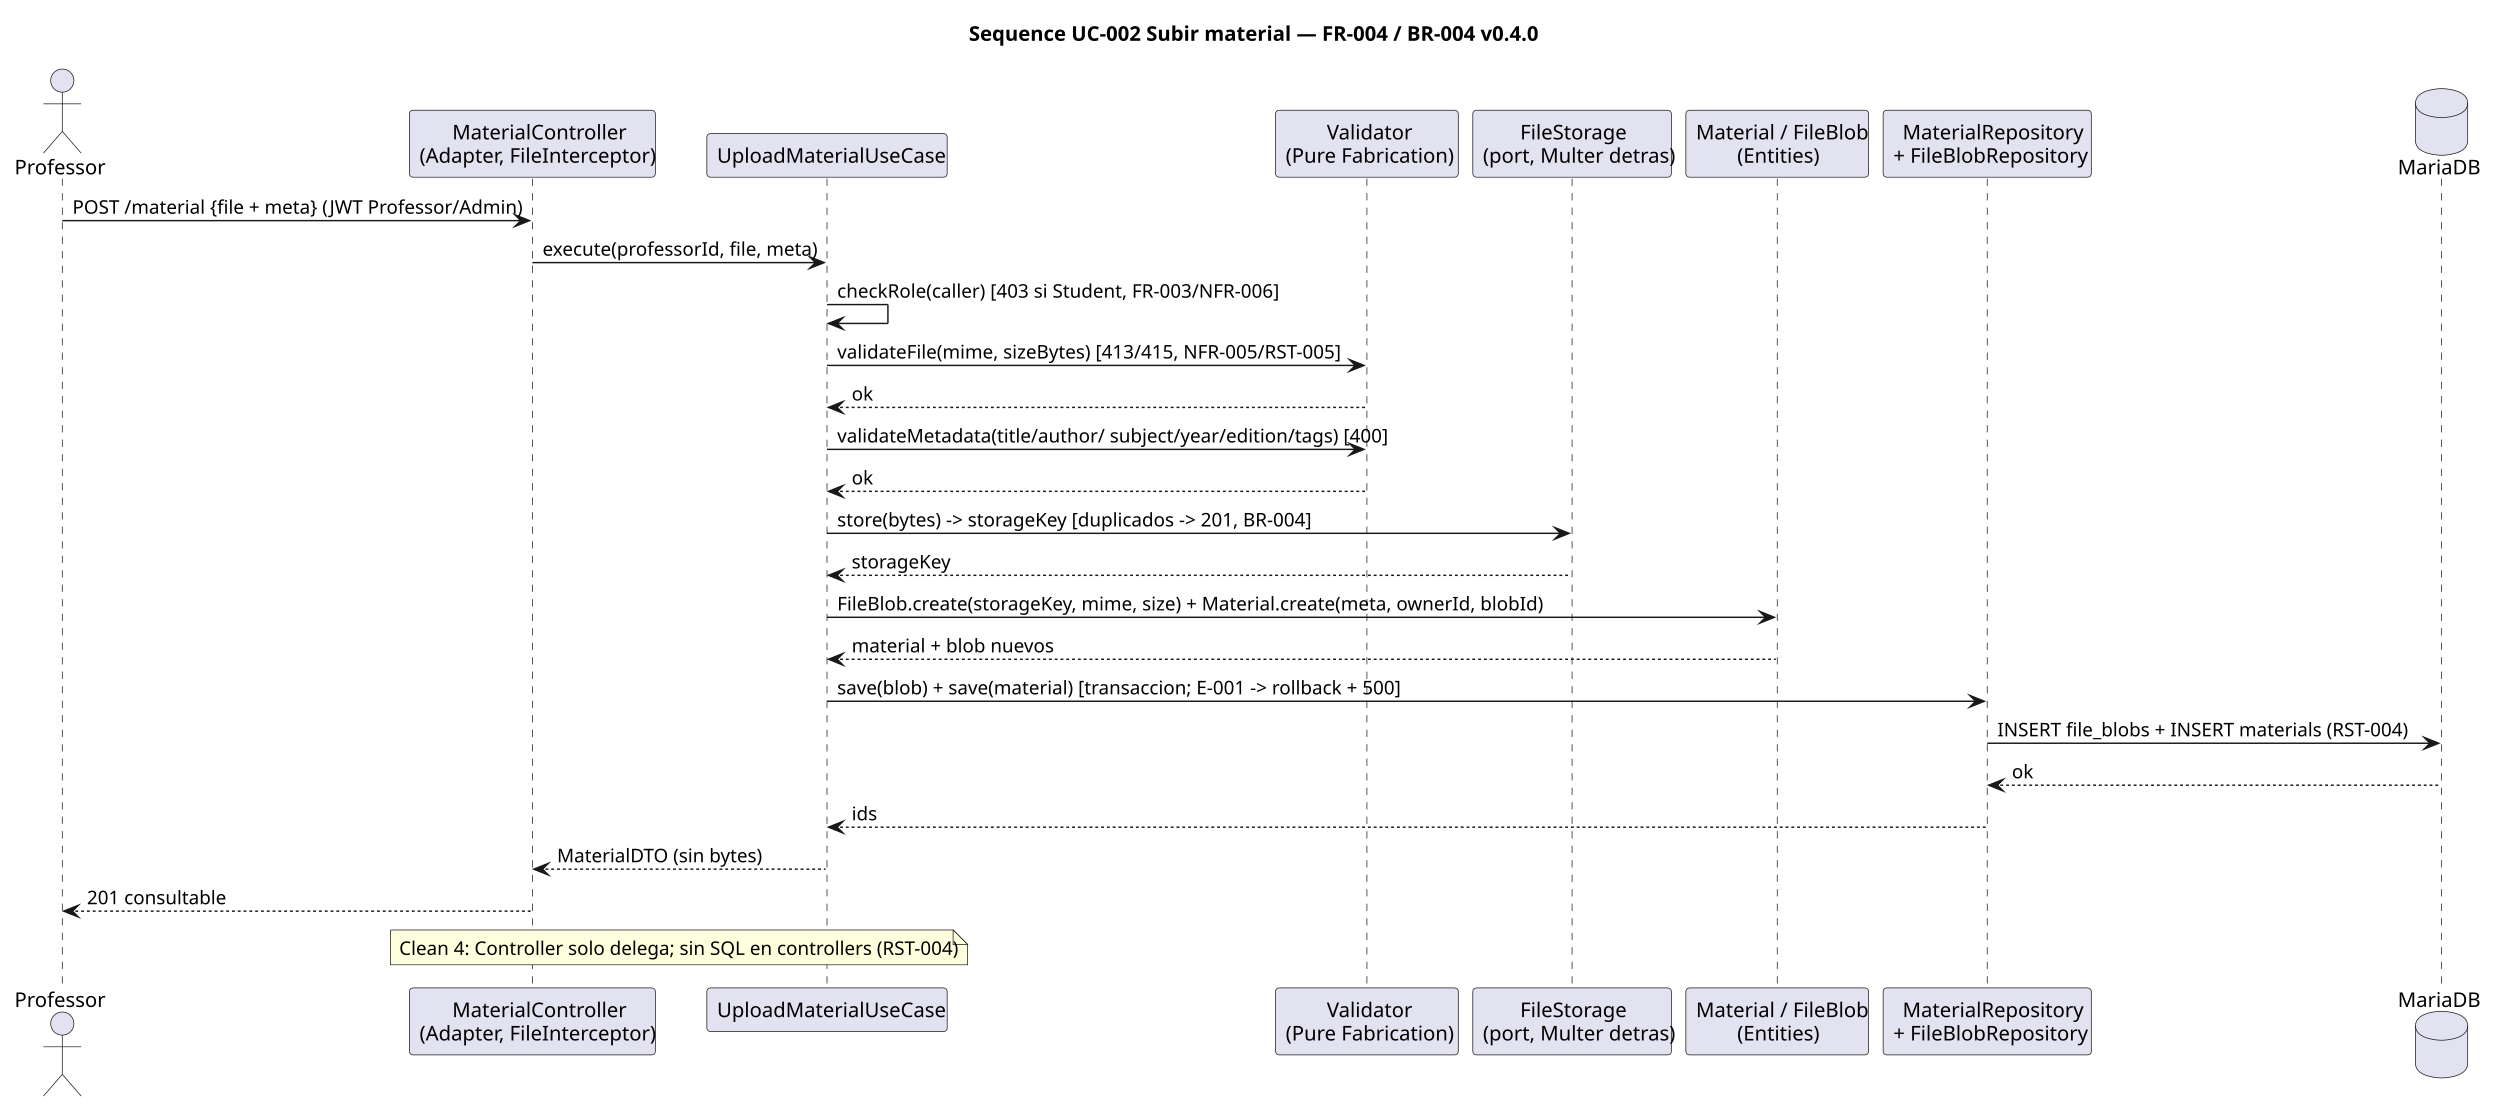
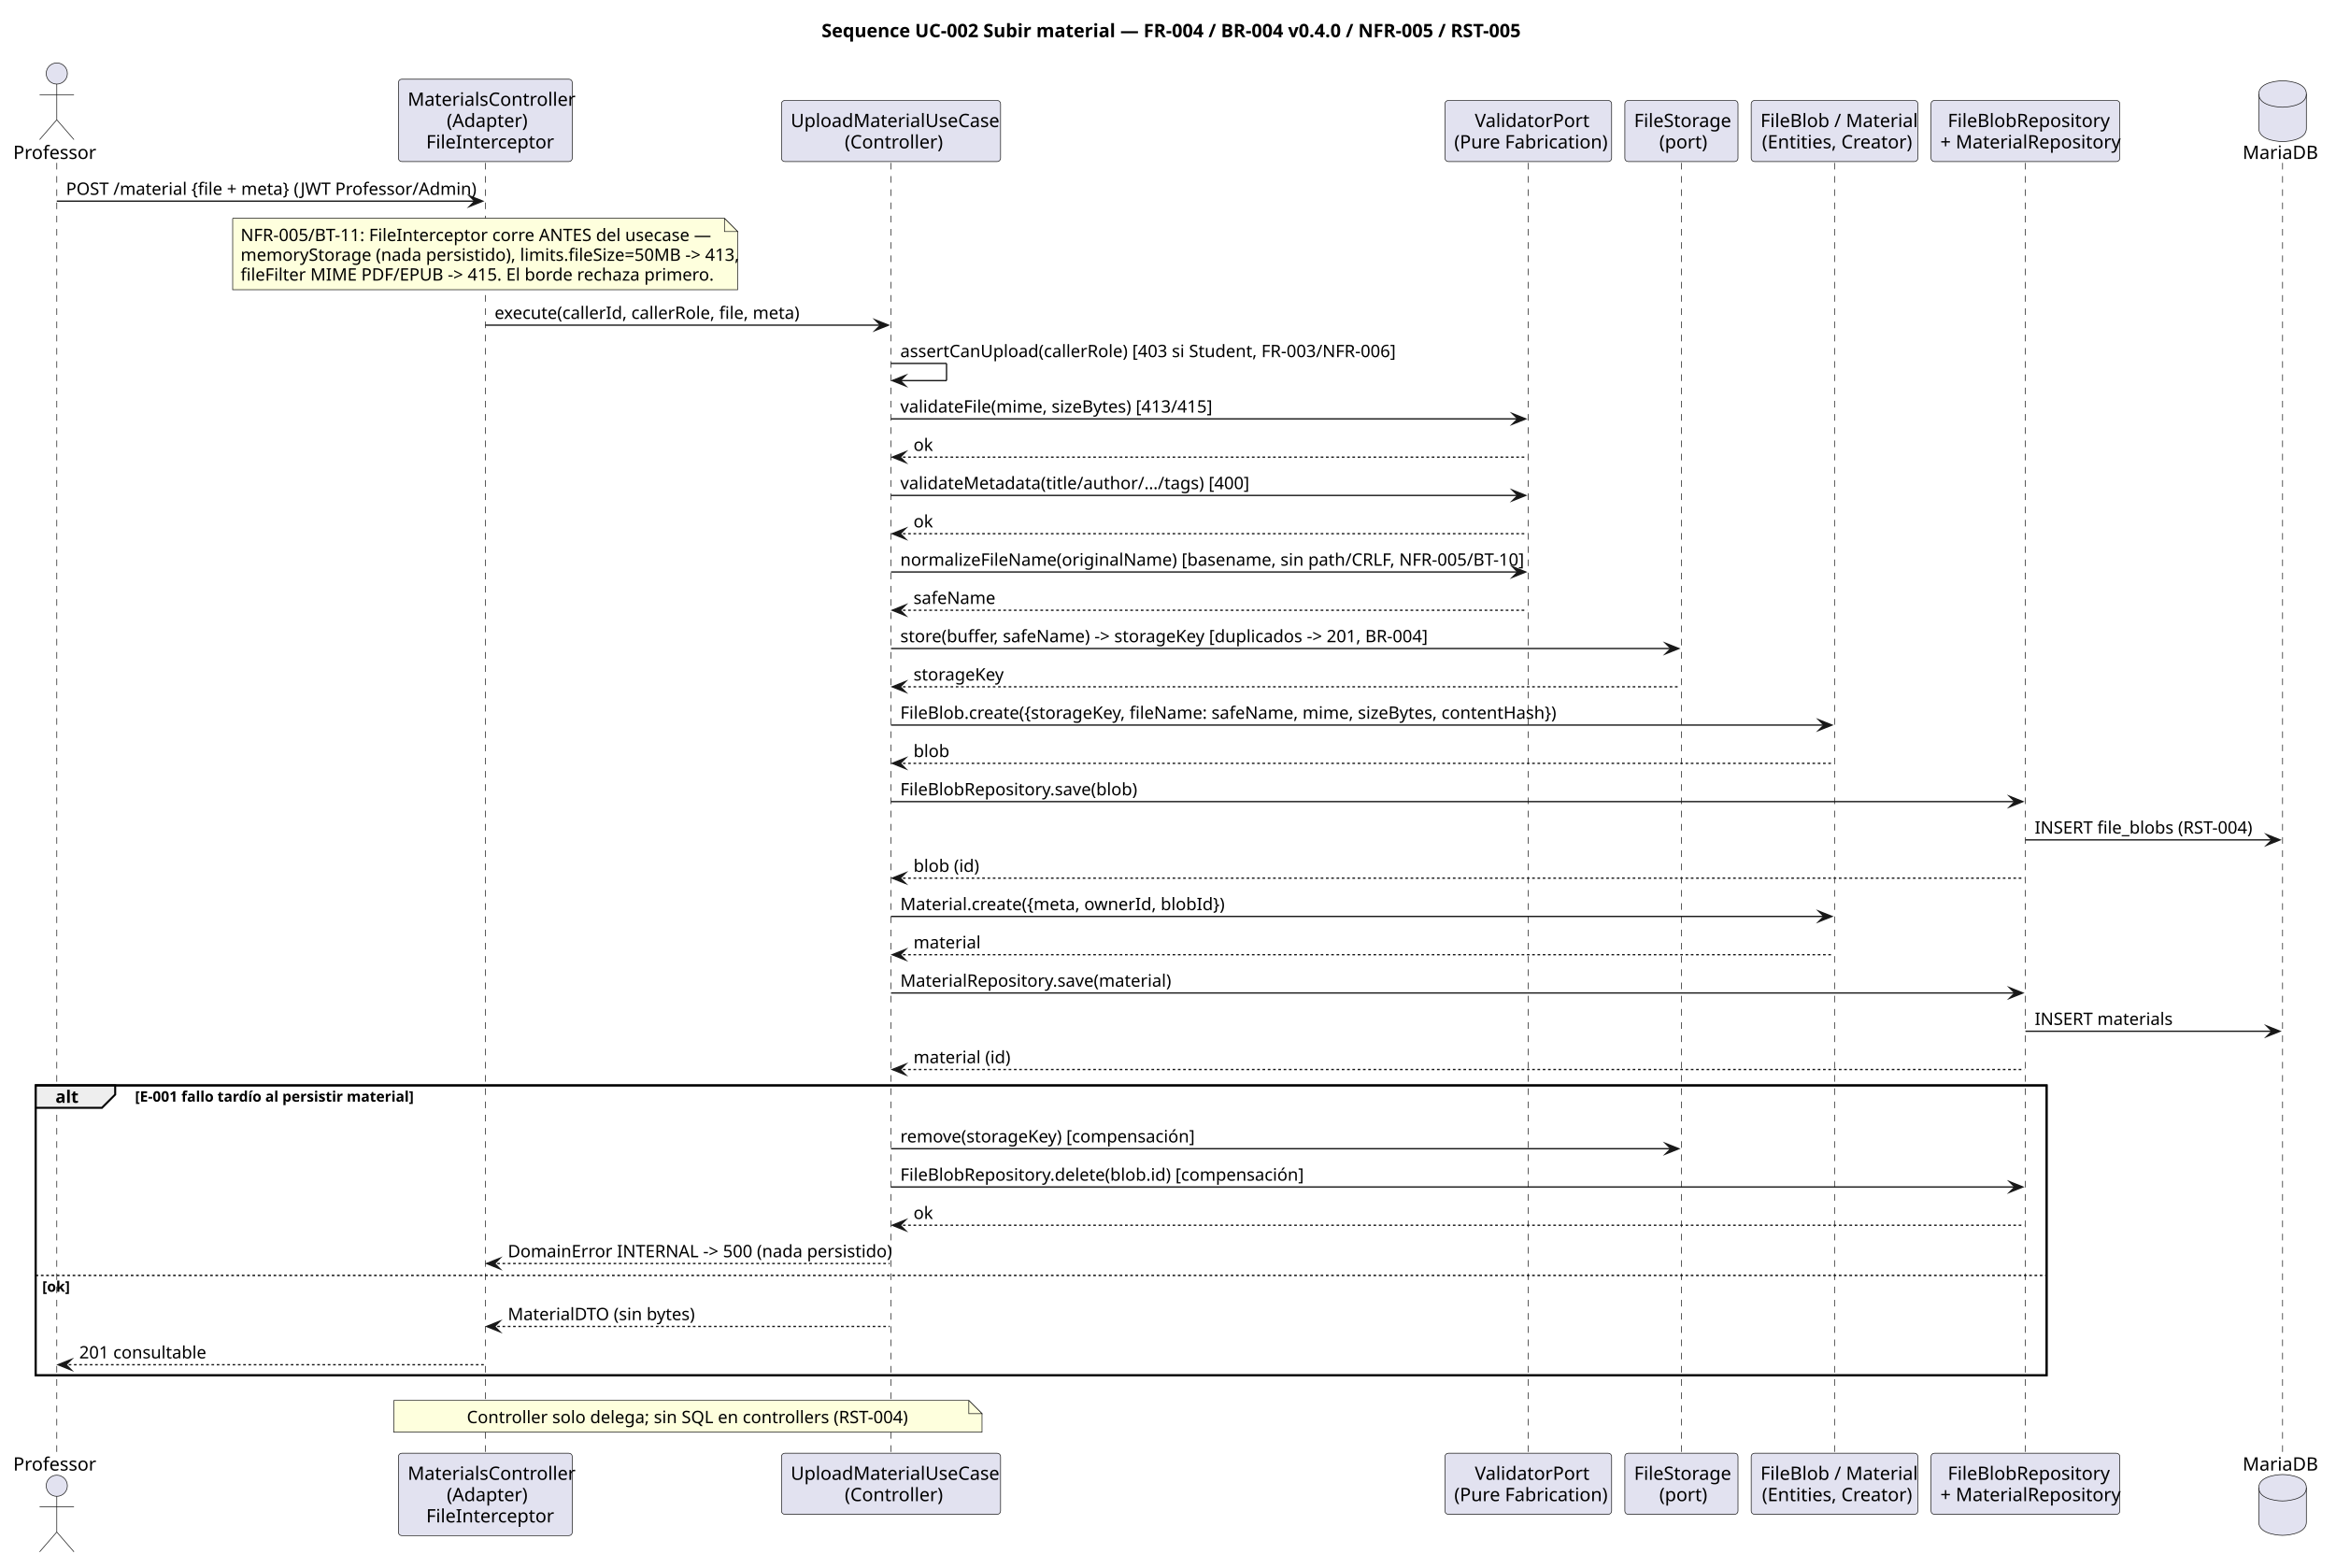
- <svg xmlns="http://www.w3.org/2000/svg" version="1.1" data-diagram-type="SEQUENCE" style="width:1724px;height:768px;background:#FFFFFF;" width="1724px" height="768px" viewBox="0 0 1724 768" zoomAndPan="magnify" preserveAspectRatio="none" contentStyleType="text/css">
+ <svg xmlns="http://www.w3.org/2000/svg" version="1.1" data-diagram-type="SEQUENCE" style="width:1767px;height:1186px;background:#FFFFFF;" width="1767px" height="1186px" viewBox="0 0 1767 1186" zoomAndPan="magnify" preserveAspectRatio="none" contentStyleType="text/css">
  <defs />
  <g font-family="sans-serif" lengthAdjust="spacing">
    <g class="title" data-source-line="1">
-       <text x="668.122" y="28.132" fill="#000" font-size="14" textLength="386.709" font-weight="700">Sequence UC-002 Subir material — FR-004 / BR-004 v0.4.0</text>
+       <text x="621.474" y="28.132" fill="#000" font-size="14" textLength="522.86" font-weight="700">Sequence UC-002 Subir material — FR-004 / BR-004 v0.4.0 / NFR-005 / RST-005</text>
+     </g>
+     <rect x="26.955" y="820.967" width="1521.127" height="219.29" fill="none" style="stroke:#000;stroke-width:1.5;" />
+     <g>
+       <rect x="39.455" y="123.197" width="8" height="976.008" fill="#000" fill-opacity="0" />
+       <line x1="42.955" y1="123.197" x2="42.955" y2="1099.206" style="stroke:#181818;stroke-width:0.5;stroke-dasharray:5,5;" />
    </g>
    <g>
-       <rect x="39.455" y="123.197" width="8" height="558.077" fill="#000" fill-opacity="0" />
-       <line x1="42.955" y1="123.197" x2="42.955" y2="681.274" style="stroke:#181818;stroke-width:0.5;stroke-dasharray:5,5;" />
+       <rect x="363.623" y="123.197" width="8" height="976.008" fill="#000" fill-opacity="0" />
+       <line x1="367.123" y1="123.197" x2="367.123" y2="1099.206" style="stroke:#181818;stroke-width:0.5;stroke-dasharray:5,5;" />
    </g>
    <g>
-       <rect x="363.623" y="123.197" width="8" height="558.077" fill="#000" fill-opacity="0" />
-       <line x1="367.123" y1="123.197" x2="367.123" y2="681.274" style="stroke:#181818;stroke-width:0.5;stroke-dasharray:5,5;" />
+       <rect x="670.481" y="123.197" width="8" height="976.008" fill="#000" fill-opacity="0" />
+       <line x1="673.981" y1="123.197" x2="673.981" y2="1099.206" style="stroke:#181818;stroke-width:0.5;stroke-dasharray:5,5;" />
    </g>
    <g>
-       <rect x="566.811" y="123.197" width="8" height="558.077" fill="#000" fill-opacity="0" />
-       <line x1="570.311" y1="123.197" x2="570.311" y2="681.274" style="stroke:#181818;stroke-width:0.5;stroke-dasharray:5,5;" />
+       <rect x="1152.541" y="123.197" width="8" height="976.008" fill="#000" fill-opacity="0" />
+       <line x1="1156.041" y1="123.197" x2="1156.041" y2="1099.206" style="stroke:#181818;stroke-width:0.5;stroke-dasharray:5,5;" />
    </g>
    <g>
-       <rect x="939.126" y="123.197" width="8" height="558.077" fill="#000" fill-opacity="0" />
-       <line x1="942.626" y1="123.197" x2="942.626" y2="681.274" style="stroke:#181818;stroke-width:0.5;stroke-dasharray:5,5;" />
+       <rect x="1268.357" y="123.197" width="8" height="976.008" fill="#000" fill-opacity="0" />
+       <line x1="1271.857" y1="123.197" x2="1271.857" y2="1099.206" style="stroke:#181818;stroke-width:0.5;stroke-dasharray:5,5;" />
    </g>
    <g>
-       <rect x="1080.608" y="123.197" width="8" height="558.077" fill="#000" fill-opacity="0" />
-       <line x1="1084.108" y1="123.197" x2="1084.108" y2="681.274" style="stroke:#181818;stroke-width:0.5;stroke-dasharray:5,5;" />
+       <rect x="1384.174" y="123.197" width="8" height="976.008" fill="#000" fill-opacity="0" />
+       <line x1="1387.674" y1="123.197" x2="1387.674" y2="1099.206" style="stroke:#181818;stroke-width:0.5;stroke-dasharray:5,5;" />
    </g>
    <g>
-       <rect x="1222.091" y="123.197" width="8" height="558.077" fill="#000" fill-opacity="0" />
-       <line x1="1225.591" y1="123.197" x2="1225.591" y2="681.274" style="stroke:#181818;stroke-width:0.5;stroke-dasharray:5,5;" />
+       <rect x="1528.583" y="123.197" width="8" height="976.008" fill="#000" fill-opacity="0" />
+       <line x1="1532.083" y1="123.197" x2="1532.083" y2="1099.206" style="stroke:#181818;stroke-width:0.5;stroke-dasharray:5,5;" />
    </g>
    <g>
-       <rect x="1366.892" y="123.197" width="8" height="558.077" fill="#000" fill-opacity="0" />
-       <line x1="1370.392" y1="123.197" x2="1370.392" y2="681.274" style="stroke:#181818;stroke-width:0.5;stroke-dasharray:5,5;" />
-     </g>
-     <g>
-       <rect x="1680.225" y="123.197" width="8" height="558.077" fill="#000" fill-opacity="0" />
-       <line x1="1683.725" y1="123.197" x2="1683.725" y2="681.274" style="stroke:#181818;stroke-width:0.5;stroke-dasharray:5,5;" />
+       <rect x="1723.081" y="123.197" width="8" height="976.008" fill="#000" fill-opacity="0" />
+       <line x1="1726.581" y1="123.197" x2="1726.581" y2="1099.206" style="stroke:#181818;stroke-width:0.5;stroke-dasharray:5,5;" />
    </g>
    <text x="10" y="120.23" fill="#000" font-size="14" textLength="59.91">Professor</text>
    <ellipse cx="42.955" cy="55.599" rx="8" ry="8" fill="#E2E2F0" style="stroke:#181818;stroke-width:0.5;" />
    <path d="M42.955,63.599 L42.955,90.599 M29.955,71.599 L55.955,71.599 M42.955,90.599 L29.955,105.599 M42.955,90.599 L55.955,105.599" style="stroke:#181818;stroke-width:0.5;" fill="none" />
-     <rect x="282.313" y="76" width="169.62" height="46.197" fill="#E2E2F0" style="stroke:#181818;stroke-width:0.5;" rx="2.5" ry="2.5" />
-     <text x="311.882" y="96.132" fill="#000" font-size="14" textLength="110.482">MaterialController</text>
-     <text x="289.313" y="112.23" fill="#000" font-size="14" textLength="155.62">(Adapter, FileInterceptor)</text>
-     <rect x="487.442" y="92.099" width="165.737" height="30.099" fill="#E2E2F0" style="stroke:#181818;stroke-width:0.5;" rx="2.5" ry="2.5" />
-     <text x="494.442" y="112.23" fill="#000" font-size="14" textLength="151.737">UploadMaterialUseCase</text>
-     <rect x="879.605" y="76" width="126.041" height="46.197" fill="#E2E2F0" style="stroke:#181818;stroke-width:0.5;" rx="2.5" ry="2.5" />
-     <text x="914.999" y="96.132" fill="#000" font-size="14" textLength="55.255">Validator</text>
-     <text x="886.605" y="112.23" fill="#000" font-size="14" textLength="112.041">(Pure Fabrication)</text>
-     <rect x="1015.646" y="76" width="136.924" height="46.197" fill="#E2E2F0" style="stroke:#181818;stroke-width:0.5;" rx="2.5" ry="2.5" />
-     <text x="1048.312" y="96.132" fill="#000" font-size="14" textLength="71.593">FileStorage</text>
-     <text x="1022.646" y="112.23" fill="#000" font-size="14" textLength="122.924">(port, Multer detras)</text>
-     <rect x="1162.57" y="76" width="126.041" height="46.197" fill="#E2E2F0" style="stroke:#181818;stroke-width:0.5;" rx="2.5" ry="2.5" />
-     <text x="1169.57" y="96.132" fill="#000" font-size="14" textLength="112.041">Material / FileBlob</text>
-     <text x="1197.974" y="112.23" fill="#000" font-size="14" textLength="55.234">(Entities)</text>
-     <rect x="1298.611" y="76" width="143.562" height="46.197" fill="#E2E2F0" style="stroke:#181818;stroke-width:0.5;" rx="2.5" ry="2.5" />
-     <text x="1312.037" y="96.132" fill="#000" font-size="14" textLength="116.71">MaterialRepository</text>
-     <text x="1305.611" y="112.23" fill="#000" font-size="14" textLength="129.562">+ FileBlobRepository</text>
-     <text x="1653.497" y="120.23" fill="#000" font-size="14" textLength="54.455">MariaDB</text>
-     <path d="M1665.725,71.099 C1665.725,61.099 1683.725,61.099 1683.725,61.099 C1683.725,61.099 1701.725,61.099 1701.725,71.099 L1701.725,97.099 C1701.725,107.099 1683.725,107.099 1683.725,107.099 C1683.725,107.099 1665.725,107.099 1665.725,97.099 L1665.725,71.099" style="stroke:#181818;stroke-width:0.5;" fill="#E2E2F0" />
-     <path d="M1665.725,71.099 C1665.725,81.099 1683.725,81.099 1683.725,81.099 C1683.725,81.099 1701.725,81.099 1701.725,71.099" style="stroke:#181818;stroke-width:0.5;" fill="none" />
-     <text x="10" y="694.406" fill="#000" font-size="14" textLength="59.91">Professor</text>
-     <ellipse cx="42.955" cy="705.873" rx="8" ry="8" fill="#E2E2F0" style="stroke:#181818;stroke-width:0.5;" />
-     <path d="M42.955,713.873 L42.955,740.873 M29.955,721.873 L55.955,721.873 M42.955,740.873 L29.955,755.873 M42.955,740.873 L55.955,755.873" style="stroke:#181818;stroke-width:0.5;" fill="none" />
-     <rect x="282.313" y="681.274" width="169.62" height="46.197" fill="#E2E2F0" style="stroke:#181818;stroke-width:0.5;" rx="2.5" ry="2.5" />
-     <text x="311.882" y="701.406" fill="#000" font-size="14" textLength="110.482">MaterialController</text>
-     <text x="289.313" y="717.505" fill="#000" font-size="14" textLength="155.62">(Adapter, FileInterceptor)</text>
-     <rect x="487.442" y="681.274" width="165.737" height="30.099" fill="#E2E2F0" style="stroke:#181818;stroke-width:0.5;" rx="2.5" ry="2.5" />
-     <text x="494.442" y="701.406" fill="#000" font-size="14" textLength="151.737">UploadMaterialUseCase</text>
-     <rect x="879.605" y="681.274" width="126.041" height="46.197" fill="#E2E2F0" style="stroke:#181818;stroke-width:0.5;" rx="2.5" ry="2.5" />
-     <text x="914.999" y="701.406" fill="#000" font-size="14" textLength="55.255">Validator</text>
-     <text x="886.605" y="717.505" fill="#000" font-size="14" textLength="112.041">(Pure Fabrication)</text>
-     <rect x="1015.646" y="681.274" width="136.924" height="46.197" fill="#E2E2F0" style="stroke:#181818;stroke-width:0.5;" rx="2.5" ry="2.5" />
-     <text x="1048.312" y="701.406" fill="#000" font-size="14" textLength="71.593">FileStorage</text>
-     <text x="1022.646" y="717.505" fill="#000" font-size="14" textLength="122.924">(port, Multer detras)</text>
-     <rect x="1162.57" y="681.274" width="126.041" height="46.197" fill="#E2E2F0" style="stroke:#181818;stroke-width:0.5;" rx="2.5" ry="2.5" />
-     <text x="1169.57" y="701.406" fill="#000" font-size="14" textLength="112.041">Material / FileBlob</text>
-     <text x="1197.974" y="717.505" fill="#000" font-size="14" textLength="55.234">(Entities)</text>
-     <rect x="1298.611" y="681.274" width="143.562" height="46.197" fill="#E2E2F0" style="stroke:#181818;stroke-width:0.5;" rx="2.5" ry="2.5" />
-     <text x="1312.037" y="701.406" fill="#000" font-size="14" textLength="116.71">MaterialRepository</text>
-     <text x="1305.611" y="717.505" fill="#000" font-size="14" textLength="129.562">+ FileBlobRepository</text>
-     <text x="1653.497" y="694.406" fill="#000" font-size="14" textLength="54.455">MariaDB</text>
-     <path d="M1665.725,707.373 C1665.725,697.373 1683.725,697.373 1683.725,697.373 C1683.725,697.373 1701.725,697.373 1701.725,707.373 L1701.725,733.373 C1701.725,743.373 1683.725,743.373 1683.725,743.373 C1683.725,743.373 1665.725,743.373 1665.725,733.373 L1665.725,707.373" style="stroke:#181818;stroke-width:0.5;" fill="#E2E2F0" />
-     <path d="M1665.725,707.373 C1665.725,717.373 1683.725,717.373 1683.725,717.373 C1683.725,717.373 1701.725,717.373 1701.725,707.373" style="stroke:#181818;stroke-width:0.5;" fill="none" />
+     <rect x="301.382" y="59.901" width="131.482" height="62.296" fill="#E2E2F0" style="stroke:#181818;stroke-width:0.5;" rx="2.5" ry="2.5" />
+     <text x="308.382" y="80.033" fill="#000" font-size="14" textLength="117.482">MaterialsController</text>
+     <text x="337.944" y="96.132" fill="#000" font-size="14" textLength="58.358">(Adapter)</text>
+     <text x="322.382" y="112.23" fill="#000" font-size="14" textLength="89.482">FileInterceptor</text>
+     <rect x="591.112" y="76" width="165.737" height="46.197" fill="#E2E2F0" style="stroke:#181818;stroke-width:0.5;" rx="2.5" ry="2.5" />
+     <text x="598.112" y="96.132" fill="#000" font-size="14" textLength="151.737">UploadMaterialUseCase</text>
+     <text x="638.974" y="112.23" fill="#000" font-size="14" textLength="70.014">(Controller)</text>
+     <rect x="1093.02" y="76" width="126.041" height="46.197" fill="#E2E2F0" style="stroke:#181818;stroke-width:0.5;" rx="2.5" ry="2.5" />
+     <text x="1115.575" y="96.132" fill="#000" font-size="14" textLength="80.931">ValidatorPort</text>
+     <text x="1100.02" y="112.23" fill="#000" font-size="14" textLength="112.041">(Pure Fabrication)</text>
+     <rect x="1229.061" y="76" width="85.593" height="46.197" fill="#E2E2F0" style="stroke:#181818;stroke-width:0.5;" rx="2.5" ry="2.5" />
+     <text x="1236.061" y="96.132" fill="#000" font-size="14" textLength="71.593">FileStorage</text>
+     <text x="1255.133" y="112.23" fill="#000" font-size="14" textLength="33.448">(port)</text>
+     <rect x="1324.654" y="76" width="126.041" height="46.197" fill="#E2E2F0" style="stroke:#181818;stroke-width:0.5;" rx="2.5" ry="2.5" />
+     <text x="1331.654" y="96.132" fill="#000" font-size="14" textLength="112.041">FileBlob / Material</text>
+     <text x="1332.826" y="112.23" fill="#000" font-size="14" textLength="109.696">(Entities, Creator)</text>
+     <rect x="1460.695" y="76" width="142.775" height="46.197" fill="#E2E2F0" style="stroke:#181818;stroke-width:0.5;" rx="2.5" ry="2.5" />
+     <text x="1473.334" y="96.132" fill="#000" font-size="14" textLength="117.496">FileBlobRepository</text>
+     <text x="1467.695" y="112.23" fill="#000" font-size="14" textLength="128.775">+ MaterialRepository</text>
+     <text x="1696.353" y="120.23" fill="#000" font-size="14" textLength="54.455">MariaDB</text>
+     <path d="M1708.581,71.099 C1708.581,61.099 1726.581,61.099 1726.581,61.099 C1726.581,61.099 1744.581,61.099 1744.581,71.099 L1744.581,97.099 C1744.581,107.099 1726.581,107.099 1726.581,107.099 C1726.581,107.099 1708.581,107.099 1708.581,97.099 L1708.581,71.099" style="stroke:#181818;stroke-width:0.5;" fill="#E2E2F0" />
+     <path d="M1708.581,71.099 C1708.581,81.099 1726.581,81.099 1726.581,81.099 C1726.581,81.099 1744.581,81.099 1744.581,71.099" style="stroke:#181818;stroke-width:0.5;" fill="none" />
+     <text x="10" y="1112.337" fill="#000" font-size="14" textLength="59.91">Professor</text>
+     <ellipse cx="42.955" cy="1123.804" rx="8" ry="8" fill="#E2E2F0" style="stroke:#181818;stroke-width:0.5;" />
+     <path d="M42.955,1131.804 L42.955,1158.804 M29.955,1139.804 L55.955,1139.804 M42.955,1158.804 L29.955,1173.804 M42.955,1158.804 L55.955,1173.804" style="stroke:#181818;stroke-width:0.5;" fill="none" />
+     <rect x="301.382" y="1099.206" width="131.482" height="62.296" fill="#E2E2F0" style="stroke:#181818;stroke-width:0.5;" rx="2.5" ry="2.5" />
+     <text x="308.382" y="1119.337" fill="#000" font-size="14" textLength="117.482">MaterialsController</text>
+     <text x="337.944" y="1135.436" fill="#000" font-size="14" textLength="58.358">(Adapter)</text>
+     <text x="322.382" y="1151.535" fill="#000" font-size="14" textLength="89.482">FileInterceptor</text>
+     <rect x="591.112" y="1099.206" width="165.737" height="46.197" fill="#E2E2F0" style="stroke:#181818;stroke-width:0.5;" rx="2.5" ry="2.5" />
+     <text x="598.112" y="1119.337" fill="#000" font-size="14" textLength="151.737">UploadMaterialUseCase</text>
+     <text x="638.974" y="1135.436" fill="#000" font-size="14" textLength="70.014">(Controller)</text>
+     <rect x="1093.02" y="1099.206" width="126.041" height="46.197" fill="#E2E2F0" style="stroke:#181818;stroke-width:0.5;" rx="2.5" ry="2.5" />
+     <text x="1115.575" y="1119.337" fill="#000" font-size="14" textLength="80.931">ValidatorPort</text>
+     <text x="1100.02" y="1135.436" fill="#000" font-size="14" textLength="112.041">(Pure Fabrication)</text>
+     <rect x="1229.061" y="1099.206" width="85.593" height="46.197" fill="#E2E2F0" style="stroke:#181818;stroke-width:0.5;" rx="2.5" ry="2.5" />
+     <text x="1236.061" y="1119.337" fill="#000" font-size="14" textLength="71.593">FileStorage</text>
+     <text x="1255.133" y="1135.436" fill="#000" font-size="14" textLength="33.448">(port)</text>
+     <rect x="1324.654" y="1099.206" width="126.041" height="46.197" fill="#E2E2F0" style="stroke:#181818;stroke-width:0.5;" rx="2.5" ry="2.5" />
+     <text x="1331.654" y="1119.337" fill="#000" font-size="14" textLength="112.041">FileBlob / Material</text>
+     <text x="1332.826" y="1135.436" fill="#000" font-size="14" textLength="109.696">(Entities, Creator)</text>
+     <rect x="1460.695" y="1099.206" width="142.775" height="46.197" fill="#E2E2F0" style="stroke:#181818;stroke-width:0.5;" rx="2.5" ry="2.5" />
+     <text x="1473.334" y="1119.337" fill="#000" font-size="14" textLength="117.496">FileBlobRepository</text>
+     <text x="1467.695" y="1135.436" fill="#000" font-size="14" textLength="128.775">+ MaterialRepository</text>
+     <text x="1696.353" y="1112.337" fill="#000" font-size="14" textLength="54.455">MariaDB</text>
+     <path d="M1708.581,1125.304 C1708.581,1115.304 1726.581,1115.304 1726.581,1115.304 C1726.581,1115.304 1744.581,1115.304 1744.581,1125.304 L1744.581,1151.304 C1744.581,1161.304 1726.581,1161.304 1726.581,1161.304 C1726.581,1161.304 1708.581,1161.304 1708.581,1151.304 L1708.581,1125.304" style="stroke:#181818;stroke-width:0.5;" fill="#E2E2F0" />
+     <path d="M1708.581,1125.304 C1708.581,1135.304 1726.581,1135.304 1726.581,1135.304 C1726.581,1135.304 1744.581,1135.304 1744.581,1125.304" style="stroke:#181818;stroke-width:0.5;" fill="none" />
    <polygon points="355.123,148.146,365.123,152.146,355.123,156.146,359.123,152.146" fill="#181818" style="stroke:#181818;stroke-width:1;stroke-linejoin:miter;stroke-miterlimit:10;" />
    <line x1="42.955" y1="152.146" x2="361.123" y2="152.146" style="stroke:#181818;stroke-width:1;" />
    <text x="49.955" y="147.391" fill="#000" font-size="13" textLength="300.168">POST /material {file + meta} (JWT Professor/Admin)</text>
-     <polygon points="558.311,177.095,568.311,181.095,558.311,185.095,562.311,181.095" fill="#181818" style="stroke:#181818;stroke-width:1;stroke-linejoin:miter;stroke-miterlimit:10;" />
-     <line x1="367.123" y1="181.095" x2="564.311" y2="181.095" style="stroke:#181818;stroke-width:1;" />
-     <text x="374.123" y="176.34" fill="#000" font-size="13" textLength="179.188">execute(professorId, file, meta)</text>
-     <line x1="570.311" y1="210.043" x2="612.311" y2="210.043" style="stroke:#181818;stroke-width:1;" />
-     <line x1="612.311" y1="210.043" x2="612.311" y2="223.043" style="stroke:#181818;stroke-width:1;" />
-     <line x1="571.311" y1="223.043" x2="612.311" y2="223.043" style="stroke:#181818;stroke-width:1;" />
-     <polygon points="581.311,219.043,571.311,223.043,581.311,227.043,577.311,223.043" fill="#181818" style="stroke:#181818;stroke-width:1;stroke-linejoin:miter;stroke-miterlimit:10;" />
-     <text x="577.311" y="205.289" fill="#000" font-size="13" textLength="301.292">checkRole(caller) [403 si Student, FR-003/NFR-006]</text>
-     <polygon points="930.626,247.992,940.626,251.992,930.626,255.992,934.626,251.992" fill="#181818" style="stroke:#181818;stroke-width:1;stroke-linejoin:miter;stroke-miterlimit:10;" />
-     <line x1="570.311" y1="251.992" x2="936.626" y2="251.992" style="stroke:#181818;stroke-width:1;" />
-     <text x="577.311" y="247.237" fill="#000" font-size="13" textLength="342.462">validateFile(mime, sizeBytes) [413/415, NFR-005/RST-005]</text>
-     <polygon points="581.311,276.941,571.311,280.941,581.311,284.941,577.311,280.941" fill="#181818" style="stroke:#181818;stroke-width:1;stroke-linejoin:miter;stroke-miterlimit:10;" />
-     <line x1="575.311" y1="280.941" x2="941.626" y2="280.941" style="stroke:#181818;stroke-width:1;stroke-dasharray:2,2;" />
-     <text x="587.311" y="276.186" fill="#000" font-size="13" textLength="13.73">ok</text>
-     <polygon points="930.626,305.89,940.626,309.89,930.626,313.89,934.626,309.89" fill="#181818" style="stroke:#181818;stroke-width:1;stroke-linejoin:miter;stroke-miterlimit:10;" />
-     <line x1="570.311" y1="309.89" x2="936.626" y2="309.89" style="stroke:#181818;stroke-width:1;" />
-     <text x="577.311" y="305.135" fill="#000" font-size="13" textLength="348.315">validateMetadata(title/author/ subject/year/edition/tags) [400]</text>
-     <polygon points="581.311,334.838,571.311,338.838,581.311,342.838,577.311,338.838" fill="#181818" style="stroke:#181818;stroke-width:1;stroke-linejoin:miter;stroke-miterlimit:10;" />
-     <line x1="575.311" y1="338.838" x2="941.626" y2="338.838" style="stroke:#181818;stroke-width:1;stroke-dasharray:2,2;" />
-     <text x="587.311" y="334.083" fill="#000" font-size="13" textLength="13.73">ok</text>
-     <polygon points="1072.108,363.787,1082.108,367.787,1072.108,371.787,1076.108,367.787" fill="#181818" style="stroke:#181818;stroke-width:1;stroke-linejoin:miter;stroke-miterlimit:10;" />
-     <line x1="570.311" y1="367.787" x2="1078.108" y2="367.787" style="stroke:#181818;stroke-width:1;" />
-     <text x="577.311" y="363.032" fill="#000" font-size="13" textLength="318.665">store(bytes) -&gt; storageKey [duplicados -&gt; 201, BR-004]</text>
-     <polygon points="581.311,392.736,571.311,396.736,581.311,400.736,577.311,396.736" fill="#181818" style="stroke:#181818;stroke-width:1;stroke-linejoin:miter;stroke-miterlimit:10;" />
-     <line x1="575.311" y1="396.736" x2="1083.108" y2="396.736" style="stroke:#181818;stroke-width:1;stroke-dasharray:2,2;" />
-     <text x="587.311" y="391.981" fill="#000" font-size="13" textLength="65.762">storageKey</text>
-     <polygon points="1213.591,421.685,1223.591,425.685,1213.591,429.685,1217.591,425.685" fill="#181818" style="stroke:#181818;stroke-width:1;stroke-linejoin:miter;stroke-miterlimit:10;" />
-     <line x1="570.311" y1="425.685" x2="1219.591" y2="425.685" style="stroke:#181818;stroke-width:1;" />
-     <text x="577.311" y="420.93" fill="#000" font-size="13" textLength="464.94">FileBlob.create(storageKey, mime, size) + Material.create(meta, ownerId, blobId)</text>
-     <polygon points="581.311,450.633,571.311,454.633,581.311,458.633,577.311,454.633" fill="#181818" style="stroke:#181818;stroke-width:1;stroke-linejoin:miter;stroke-miterlimit:10;" />
-     <line x1="575.311" y1="454.633" x2="1224.591" y2="454.633" style="stroke:#181818;stroke-width:1;stroke-dasharray:2,2;" />
-     <text x="587.311" y="449.878" fill="#000" font-size="13" textLength="131.162">material + blob nuevos</text>
-     <polygon points="1358.392,479.582,1368.392,483.582,1358.392,487.582,1362.392,483.582" fill="#181818" style="stroke:#181818;stroke-width:1;stroke-linejoin:miter;stroke-miterlimit:10;" />
-     <line x1="570.311" y1="483.582" x2="1364.392" y2="483.582" style="stroke:#181818;stroke-width:1;" />
-     <text x="577.311" y="478.827" fill="#000" font-size="13" textLength="377.54">save(blob) + save(material) [transaccion; E-001 -&gt; rollback + 500]</text>
-     <polygon points="1671.725,508.531,1681.725,512.531,1671.725,516.531,1675.725,512.531" fill="#181818" style="stroke:#181818;stroke-width:1;stroke-linejoin:miter;stroke-miterlimit:10;" />
-     <line x1="1370.392" y1="512.531" x2="1677.725" y2="512.531" style="stroke:#181818;stroke-width:1;" />
-     <text x="1377.392" y="507.776" fill="#000" font-size="13" textLength="289.333">INSERT file_blobs + INSERT materials (RST-004)</text>
-     <polygon points="1381.392,537.479,1371.392,541.479,1381.392,545.479,1377.392,541.479" fill="#181818" style="stroke:#181818;stroke-width:1;stroke-linejoin:miter;stroke-miterlimit:10;" />
-     <line x1="1375.392" y1="541.479" x2="1682.725" y2="541.479" style="stroke:#181818;stroke-width:1;stroke-dasharray:2,2;" />
-     <text x="1387.392" y="536.725" fill="#000" font-size="13" textLength="13.73">ok</text>
-     <polygon points="581.311,566.428,571.311,570.428,581.311,574.428,577.311,570.428" fill="#181818" style="stroke:#181818;stroke-width:1;stroke-linejoin:miter;stroke-miterlimit:10;" />
-     <line x1="575.311" y1="570.428" x2="1369.392" y2="570.428" style="stroke:#181818;stroke-width:1;stroke-dasharray:2,2;" />
-     <text x="587.311" y="565.673" fill="#000" font-size="13" textLength="16.618">ids</text>
-     <polygon points="378.123,595.377,368.123,599.377,378.123,603.377,374.123,599.377" fill="#181818" style="stroke:#181818;stroke-width:1;stroke-linejoin:miter;stroke-miterlimit:10;" />
-     <line x1="372.123" y1="599.377" x2="569.311" y2="599.377" style="stroke:#181818;stroke-width:1;stroke-dasharray:2,2;" />
-     <text x="384.123" y="594.622" fill="#000" font-size="13" textLength="137.249">MaterialDTO (sin bytes)</text>
-     <polygon points="53.955,624.326,43.955,628.326,53.955,632.326,49.955,628.326" fill="#181818" style="stroke:#181818;stroke-width:1;stroke-linejoin:miter;stroke-miterlimit:10;" />
-     <line x1="47.955" y1="628.326" x2="366.123" y2="628.326" style="stroke:#181818;stroke-width:1;stroke-dasharray:2,2;" />
-     <text x="59.955" y="623.571" fill="#000" font-size="13" textLength="91.07">201 consultable</text>
-     <path d="M269.266,641.326 L269.266,665.326 L667.266,665.326 L667.266,651.326 L657.266,641.326 L269.266,641.326" style="stroke:#181818;stroke-width:0.5;" fill="#FEFFDD" />
-     <path d="M657.266,641.326 L657.266,651.326 L667.266,651.326 L657.266,641.326" style="stroke:#181818;stroke-width:0.5;" fill="#FEFFDD" />
-     <text x="275.266" y="658.52" fill="#000" font-size="13" textLength="377.901">Clean 4: Controller solo delega; sin SQL en controllers (RST-004)</text>
+     <path d="M175.991,165.146 L175.991,219.146 L557.991,219.146 L557.991,175.146 L547.991,165.146 L175.991,165.146" style="stroke:#181818;stroke-width:0.5;" fill="#FEFFDD" />
+     <path d="M547.991,165.146 L547.991,175.146 L557.991,175.146 L547.991,165.146" style="stroke:#181818;stroke-width:0.5;" fill="#FEFFDD" />
+     <text x="181.991" y="182.34" fill="#000" font-size="13" textLength="351.851">NFR-005/BT-11: FileInterceptor corre ANTES del usecase —</text>
+     <text x="181.991" y="197.289" fill="#000" font-size="13" textLength="361.264">memoryStorage (nada persistido), limits.fileSize=50MB -&gt; 413,</text>
+     <text x="181.991" y="212.237" fill="#000" font-size="13" textLength="349.312">fileFilter MIME PDF/EPUB -&gt; 415. El borde rechaza primero.</text>
+     <polygon points="661.981,241.941,671.981,245.941,661.981,249.941,665.981,245.941" fill="#181818" style="stroke:#181818;stroke-width:1;stroke-linejoin:miter;stroke-miterlimit:10;" />
+     <line x1="367.123" y1="245.941" x2="667.981" y2="245.941" style="stroke:#181818;stroke-width:1;" />
+     <text x="374.123" y="241.186" fill="#000" font-size="13" textLength="221.089">execute(callerId, callerRole, file, meta)</text>
+     <line x1="673.981" y1="274.89" x2="715.981" y2="274.89" style="stroke:#181818;stroke-width:1;" />
+     <line x1="715.981" y1="274.89" x2="715.981" y2="287.89" style="stroke:#181818;stroke-width:1;" />
+     <line x1="674.981" y1="287.89" x2="715.981" y2="287.89" style="stroke:#181818;stroke-width:1;" />
+     <polygon points="684.981,283.89,674.981,287.89,684.981,291.89,680.981,287.89" fill="#181818" style="stroke:#181818;stroke-width:1;stroke-linejoin:miter;stroke-miterlimit:10;" />
+     <text x="680.981" y="270.135" fill="#000" font-size="13" textLength="367.777">assertCanUpload(callerRole) [403 si Student, FR-003/NFR-006]</text>
+     <polygon points="1144.041,312.838,1154.041,316.838,1144.041,320.838,1148.041,316.838" fill="#181818" style="stroke:#181818;stroke-width:1;stroke-linejoin:miter;stroke-miterlimit:10;" />
+     <line x1="673.981" y1="316.838" x2="1150.041" y2="316.838" style="stroke:#181818;stroke-width:1;" />
+     <text x="680.981" y="312.083" fill="#000" font-size="13" textLength="226.872">validateFile(mime, sizeBytes) [413/415]</text>
+     <polygon points="684.981,341.787,674.981,345.787,684.981,349.787,680.981,345.787" fill="#181818" style="stroke:#181818;stroke-width:1;stroke-linejoin:miter;stroke-miterlimit:10;" />
+     <line x1="678.981" y1="345.787" x2="1155.041" y2="345.787" style="stroke:#181818;stroke-width:1;stroke-dasharray:2,2;" />
+     <text x="690.981" y="341.032" fill="#000" font-size="13" textLength="13.73">ok</text>
+     <polygon points="1144.041,370.736,1154.041,374.736,1144.041,378.736,1148.041,374.736" fill="#181818" style="stroke:#181818;stroke-width:1;stroke-linejoin:miter;stroke-miterlimit:10;" />
+     <line x1="673.981" y1="374.736" x2="1150.041" y2="374.736" style="stroke:#181818;stroke-width:1;" />
+     <text x="680.981" y="369.981" fill="#000" font-size="13" textLength="245.692">validateMetadata(title/author/…/tags) [400]</text>
+     <polygon points="684.981,399.685,674.981,403.685,684.981,407.685,680.981,403.685" fill="#181818" style="stroke:#181818;stroke-width:1;stroke-linejoin:miter;stroke-miterlimit:10;" />
+     <line x1="678.981" y1="403.685" x2="1155.041" y2="403.685" style="stroke:#181818;stroke-width:1;stroke-dasharray:2,2;" />
+     <text x="690.981" y="398.93" fill="#000" font-size="13" textLength="13.73">ok</text>
+     <polygon points="1144.041,428.633,1154.041,432.633,1144.041,436.633,1148.041,432.633" fill="#181818" style="stroke:#181818;stroke-width:1;stroke-linejoin:miter;stroke-miterlimit:10;" />
+     <line x1="673.981" y1="432.633" x2="1150.041" y2="432.633" style="stroke:#181818;stroke-width:1;" />
+     <text x="680.981" y="427.878" fill="#000" font-size="13" textLength="458.06">normalizeFileName(originalName) [basename, sin path/CRLF, NFR-005/BT-10]</text>
+     <polygon points="684.981,457.582,674.981,461.582,684.981,465.582,680.981,461.582" fill="#181818" style="stroke:#181818;stroke-width:1;stroke-linejoin:miter;stroke-miterlimit:10;" />
+     <line x1="678.981" y1="461.582" x2="1155.041" y2="461.582" style="stroke:#181818;stroke-width:1;stroke-dasharray:2,2;" />
+     <text x="690.981" y="456.827" fill="#000" font-size="13" textLength="59.249">safeName</text>
+     <polygon points="1259.857,486.531,1269.857,490.531,1259.857,494.531,1263.857,490.531" fill="#181818" style="stroke:#181818;stroke-width:1;stroke-linejoin:miter;stroke-miterlimit:10;" />
+     <line x1="673.981" y1="490.531" x2="1265.857" y2="490.531" style="stroke:#181818;stroke-width:1;" />
+     <text x="680.981" y="485.776" fill="#000" font-size="13" textLength="387.309">store(buffer, safeName) -&gt; storageKey [duplicados -&gt; 201, BR-004]</text>
+     <polygon points="684.981,515.479,674.981,519.479,684.981,523.479,680.981,519.479" fill="#181818" style="stroke:#181818;stroke-width:1;stroke-linejoin:miter;stroke-miterlimit:10;" />
+     <line x1="678.981" y1="519.479" x2="1270.857" y2="519.479" style="stroke:#181818;stroke-width:1;stroke-dasharray:2,2;" />
+     <text x="690.981" y="514.725" fill="#000" font-size="13" textLength="65.762">storageKey</text>
+     <polygon points="1375.674,544.428,1385.674,548.428,1375.674,552.428,1379.674,548.428" fill="#181818" style="stroke:#181818;stroke-width:1;stroke-linejoin:miter;stroke-miterlimit:10;" />
+     <line x1="673.981" y1="548.428" x2="1381.674" y2="548.428" style="stroke:#181818;stroke-width:1;" />
+     <text x="680.981" y="543.673" fill="#000" font-size="13" textLength="476.874">FileBlob.create({storageKey, fileName: safeName, mime, sizeBytes, contentHash})</text>
+     <polygon points="684.981,573.377,674.981,577.377,684.981,581.377,680.981,577.377" fill="#181818" style="stroke:#181818;stroke-width:1;stroke-linejoin:miter;stroke-miterlimit:10;" />
+     <line x1="678.981" y1="577.377" x2="1386.674" y2="577.377" style="stroke:#181818;stroke-width:1;stroke-dasharray:2,2;" />
+     <text x="690.981" y="572.622" fill="#000" font-size="13" textLength="24.578">blob</text>
+     <polygon points="1520.083,602.326,1530.083,606.326,1520.083,610.326,1524.083,606.326" fill="#181818" style="stroke:#181818;stroke-width:1;stroke-linejoin:miter;stroke-miterlimit:10;" />
+     <line x1="673.981" y1="606.326" x2="1526.083" y2="606.326" style="stroke:#181818;stroke-width:1;" />
+     <text x="680.981" y="601.571" fill="#000" font-size="13" textLength="173.412">FileBlobRepository.save(blob)</text>
+     <polygon points="1714.581,631.274,1724.581,635.274,1714.581,639.274,1718.581,635.274" fill="#181818" style="stroke:#181818;stroke-width:1;stroke-linejoin:miter;stroke-miterlimit:10;" />
+     <line x1="1532.083" y1="635.274" x2="1720.581" y2="635.274" style="stroke:#181818;stroke-width:1;" />
+     <text x="1539.083" y="630.52" fill="#000" font-size="13" textLength="170.498">INSERT file_blobs (RST-004)</text>
+     <polygon points="684.981,660.223,674.981,664.223,684.981,668.223,680.981,664.223" fill="#181818" style="stroke:#181818;stroke-width:1;stroke-linejoin:miter;stroke-miterlimit:10;" />
+     <line x1="678.981" y1="664.223" x2="1531.083" y2="664.223" style="stroke:#181818;stroke-width:1;stroke-dasharray:2,2;" />
+     <text x="690.981" y="659.468" fill="#000" font-size="13" textLength="46.966">blob (id)</text>
+     <polygon points="1375.674,689.172,1385.674,693.172,1375.674,697.172,1379.674,693.172" fill="#181818" style="stroke:#181818;stroke-width:1;stroke-linejoin:miter;stroke-miterlimit:10;" />
+     <line x1="673.981" y1="693.172" x2="1381.674" y2="693.172" style="stroke:#181818;stroke-width:1;" />
+     <text x="680.981" y="688.417" fill="#000" font-size="13" textLength="228.338">Material.create({meta, ownerId, blobId})</text>
+     <polygon points="684.981,718.121,674.981,722.121,684.981,726.121,680.981,722.121" fill="#181818" style="stroke:#181818;stroke-width:1;stroke-linejoin:miter;stroke-miterlimit:10;" />
+     <line x1="678.981" y1="722.121" x2="1386.674" y2="722.121" style="stroke:#181818;stroke-width:1;stroke-dasharray:2,2;" />
+     <text x="690.981" y="717.366" fill="#000" font-size="13" textLength="46.236">material</text>
+     <polygon points="1520.083,747.069,1530.083,751.069,1520.083,755.069,1524.083,751.069" fill="#181818" style="stroke:#181818;stroke-width:1;stroke-linejoin:miter;stroke-miterlimit:10;" />
+     <line x1="673.981" y1="751.069" x2="1526.083" y2="751.069" style="stroke:#181818;stroke-width:1;" />
+     <text x="680.981" y="746.314" fill="#000" font-size="13" textLength="194.34">MaterialRepository.save(material)</text>
+     <polygon points="1714.581,776.018,1724.581,780.018,1714.581,784.018,1718.581,780.018" fill="#181818" style="stroke:#181818;stroke-width:1;stroke-linejoin:miter;stroke-miterlimit:10;" />
+     <line x1="1532.083" y1="780.018" x2="1720.581" y2="780.018" style="stroke:#181818;stroke-width:1;" />
+     <text x="1539.083" y="775.263" fill="#000" font-size="13" textLength="104.019">INSERT materials</text>
+     <polygon points="684.981,804.967,674.981,808.967,684.981,812.967,680.981,808.967" fill="#181818" style="stroke:#181818;stroke-width:1;stroke-linejoin:miter;stroke-miterlimit:10;" />
+     <line x1="678.981" y1="808.967" x2="1531.083" y2="808.967" style="stroke:#181818;stroke-width:1;stroke-dasharray:2,2;" />
+     <text x="690.981" y="804.212" fill="#000" font-size="13" textLength="68.625">material (id)</text>
+     <path d="M26.955,820.967 L87.126,820.967 L87.126,827.916 L77.126,837.916 L26.955,837.916 L26.955,820.967" style="stroke:#000;stroke-width:1.5;" fill="#EEE" />
+     <rect x="26.955" y="820.967" width="1521.127" height="219.29" fill="none" style="stroke:#000;stroke-width:1.5;" />
+     <text x="41.955" y="834.161" fill="#000" font-size="13" textLength="15.171" font-weight="700">alt</text>
+     <text x="102.126" y="833.285" fill="#000" font-size="11" textLength="199.901" font-weight="700">[E-001 fallo tardío al persistir material]</text>
+     <polygon points="1259.857,864.864,1269.857,868.864,1259.857,872.864,1263.857,868.864" fill="#181818" style="stroke:#181818;stroke-width:1;stroke-linejoin:miter;stroke-miterlimit:10;" />
+     <line x1="673.981" y1="868.864" x2="1265.857" y2="868.864" style="stroke:#181818;stroke-width:1;" />
+     <text x="680.981" y="864.109" fill="#000" font-size="13" textLength="212.431">remove(storageKey) [compensación]</text>
+     <polygon points="1520.083,893.813,1530.083,897.813,1520.083,901.813,1524.083,897.813" fill="#181818" style="stroke:#181818;stroke-width:1;stroke-linejoin:miter;stroke-miterlimit:10;" />
+     <line x1="673.981" y1="897.813" x2="1526.083" y2="897.813" style="stroke:#181818;stroke-width:1;" />
+     <text x="680.981" y="893.058" fill="#000" font-size="13" textLength="289.764">FileBlobRepository.delete(blob.id) [compensación]</text>
+     <polygon points="684.981,922.762,674.981,926.762,684.981,930.762,680.981,926.762" fill="#181818" style="stroke:#181818;stroke-width:1;stroke-linejoin:miter;stroke-miterlimit:10;" />
+     <line x1="678.981" y1="926.762" x2="1531.083" y2="926.762" style="stroke:#181818;stroke-width:1;stroke-dasharray:2,2;" />
+     <text x="690.981" y="922.007" fill="#000" font-size="13" textLength="13.73">ok</text>
+     <polygon points="378.123,951.71,368.123,955.71,378.123,959.71,374.123,955.71" fill="#181818" style="stroke:#181818;stroke-width:1;stroke-linejoin:miter;stroke-miterlimit:10;" />
+     <line x1="372.123" y1="955.71" x2="672.981" y2="955.71" style="stroke:#181818;stroke-width:1;stroke-dasharray:2,2;" />
+     <text x="384.123" y="950.956" fill="#000" font-size="13" textLength="282.858">DomainError INTERNAL -&gt; 500 (nada persistido)</text>
+     <line x1="26.955" y1="964.71" x2="1548.083" y2="964.71" style="stroke:#000;stroke-width:1;stroke-dasharray:2,2;" />
+     <text x="31.955" y="977.028" fill="#000" font-size="11" textLength="20.163" font-weight="700">[ok]</text>
+     <polygon points="378.123,999.308,368.123,1003.308,378.123,1007.308,374.123,1003.308" fill="#181818" style="stroke:#181818;stroke-width:1;stroke-linejoin:miter;stroke-miterlimit:10;" />
+     <line x1="372.123" y1="1003.308" x2="672.981" y2="1003.308" style="stroke:#181818;stroke-width:1;stroke-dasharray:2,2;" />
+     <text x="384.123" y="998.553" fill="#000" font-size="13" textLength="137.249">MaterialDTO (sin bytes)</text>
+     <polygon points="53.955,1028.257,43.955,1032.257,53.955,1036.257,49.955,1032.257" fill="#181818" style="stroke:#181818;stroke-width:1;stroke-linejoin:miter;stroke-miterlimit:10;" />
+     <line x1="47.955" y1="1032.257" x2="366.123" y2="1032.257" style="stroke:#181818;stroke-width:1;stroke-dasharray:2,2;" />
+     <text x="59.955" y="1027.502" fill="#000" font-size="13" textLength="91.07">201 consultable</text>
+     <path d="M297.818,1059.257 L297.818,1083.257 L742.818,1083.257 L742.818,1069.257 L732.818,1059.257 L297.818,1059.257" style="stroke:#181818;stroke-width:0.5;" fill="#FEFFDD" />
+     <path d="M732.818,1059.257 L732.818,1069.257 L742.818,1069.257 L732.818,1059.257" style="stroke:#181818;stroke-width:0.5;" fill="#FEFFDD" />
+     <text x="353.117" y="1076.451" fill="#000" font-size="13" textLength="325.87">Controller solo delega; sin SQL en controllers (RST-004)</text>
  </g>
</svg>
